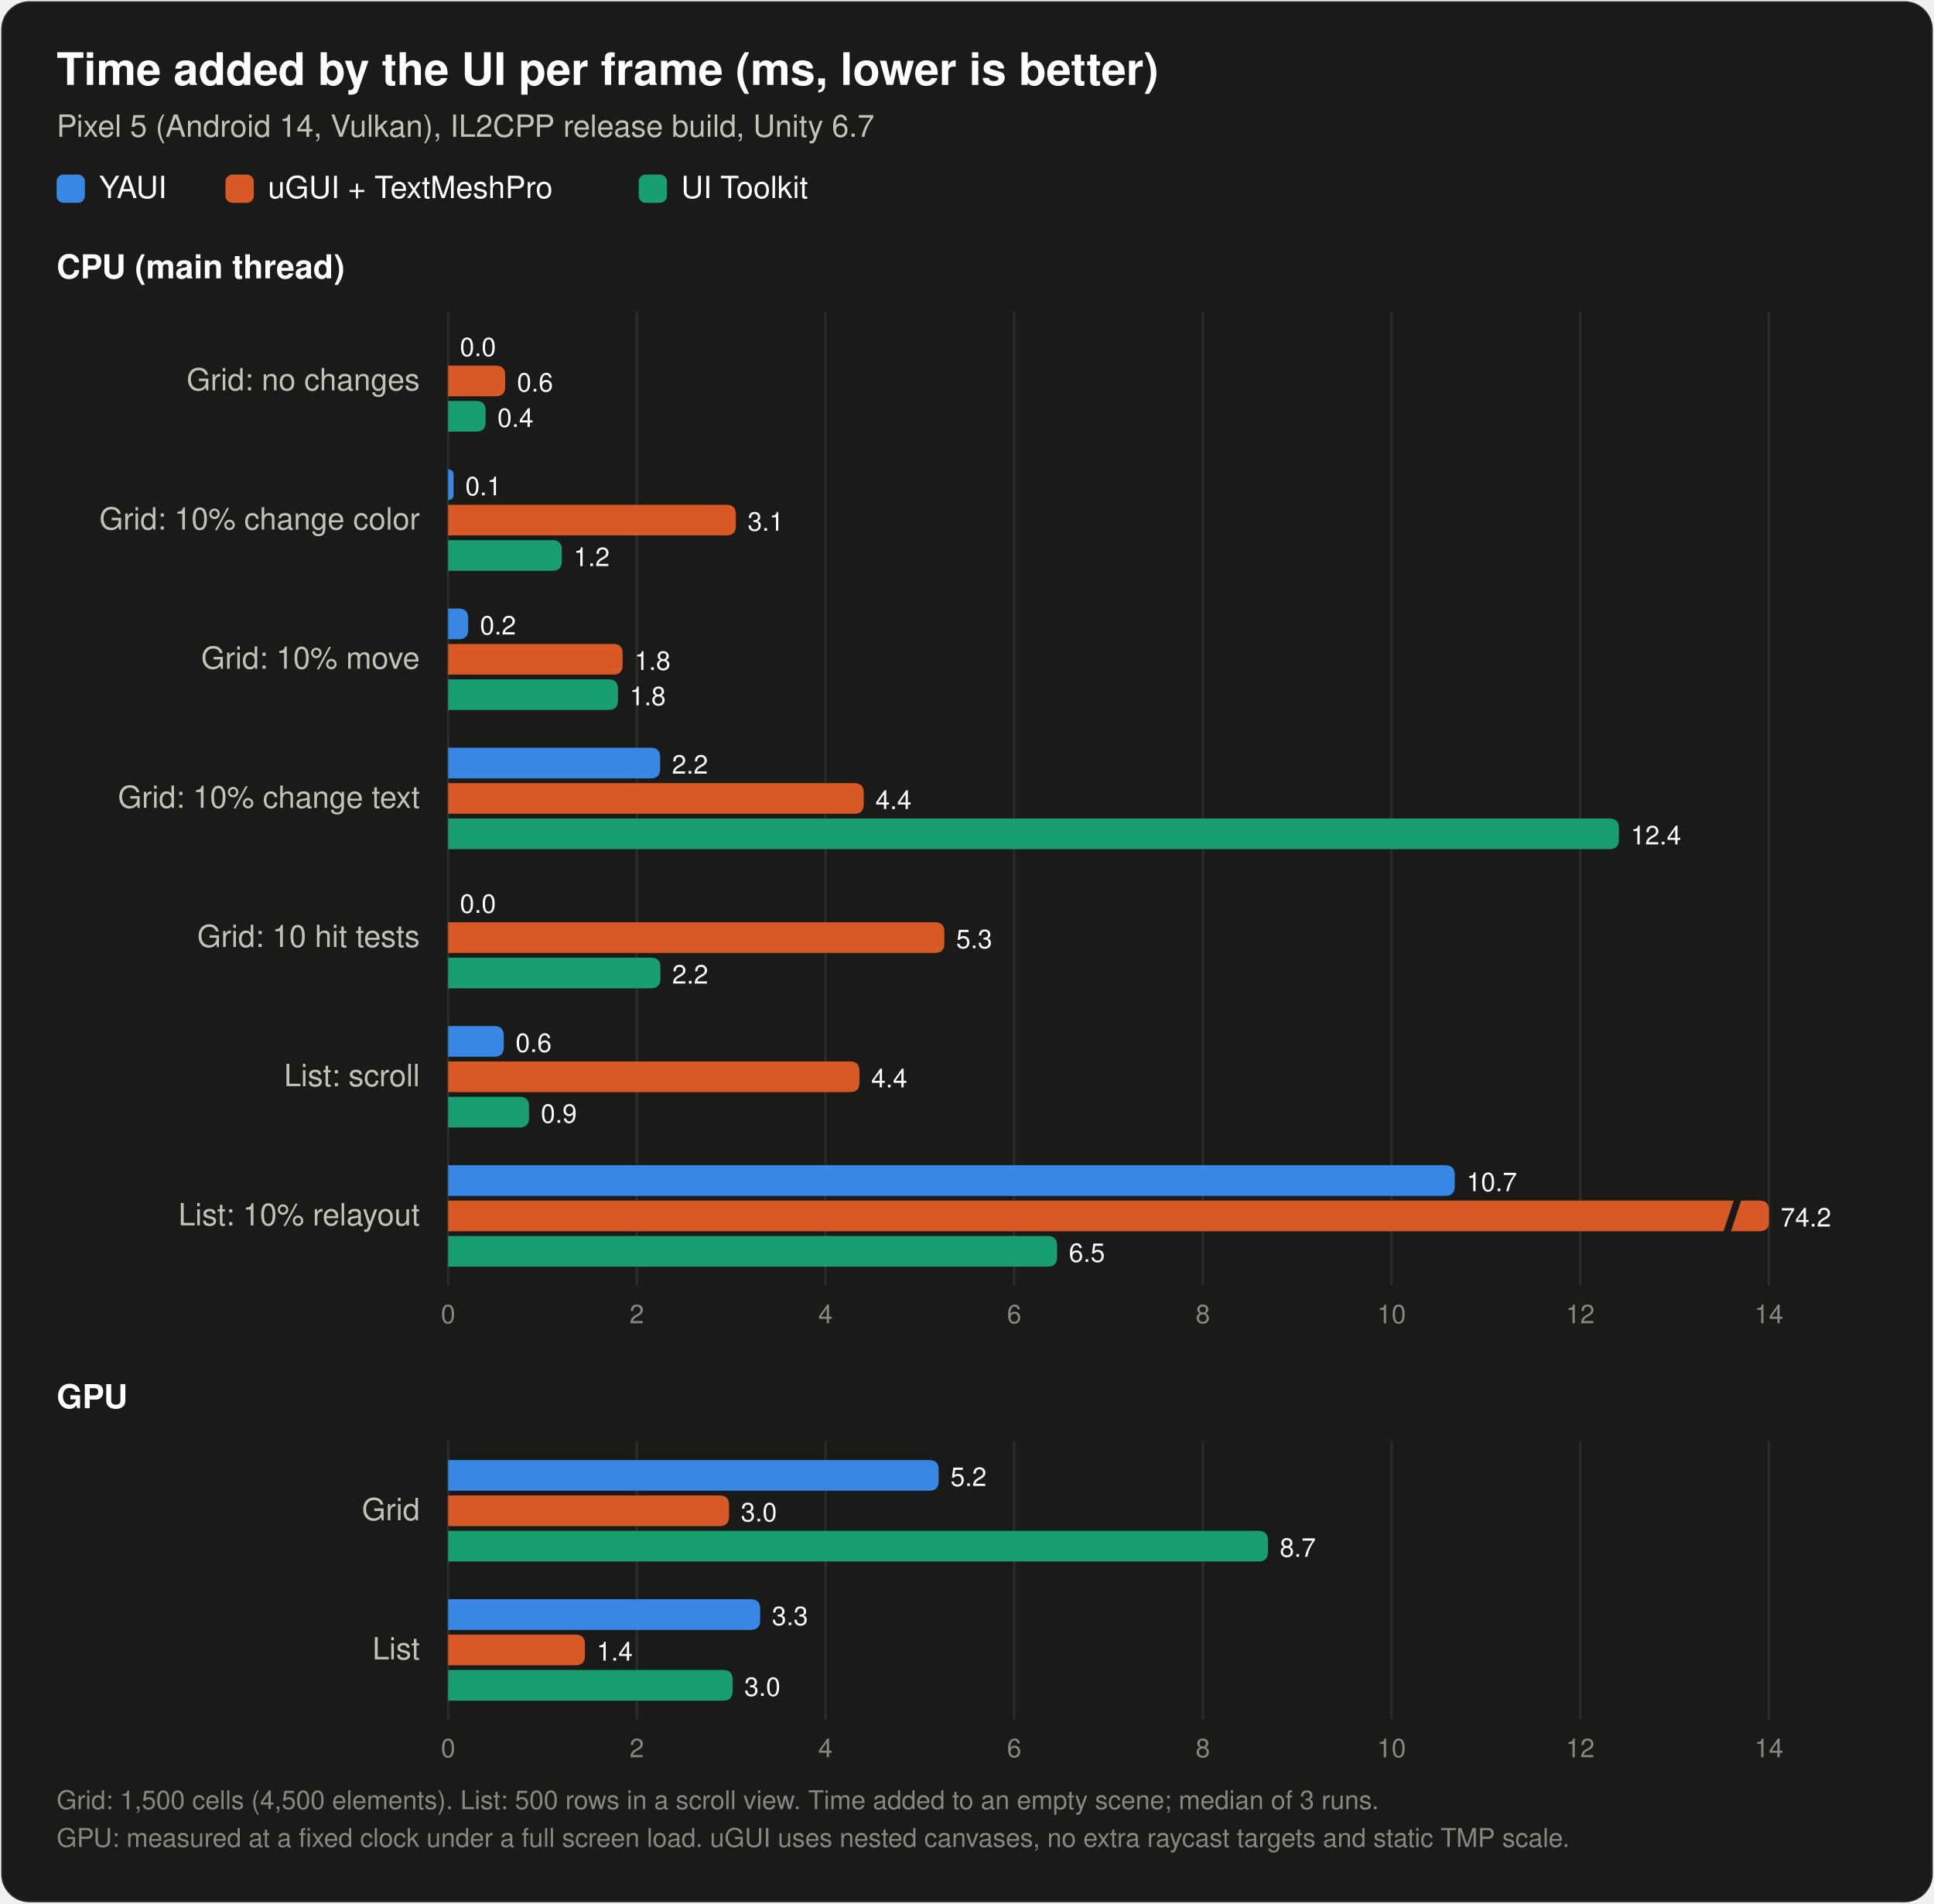
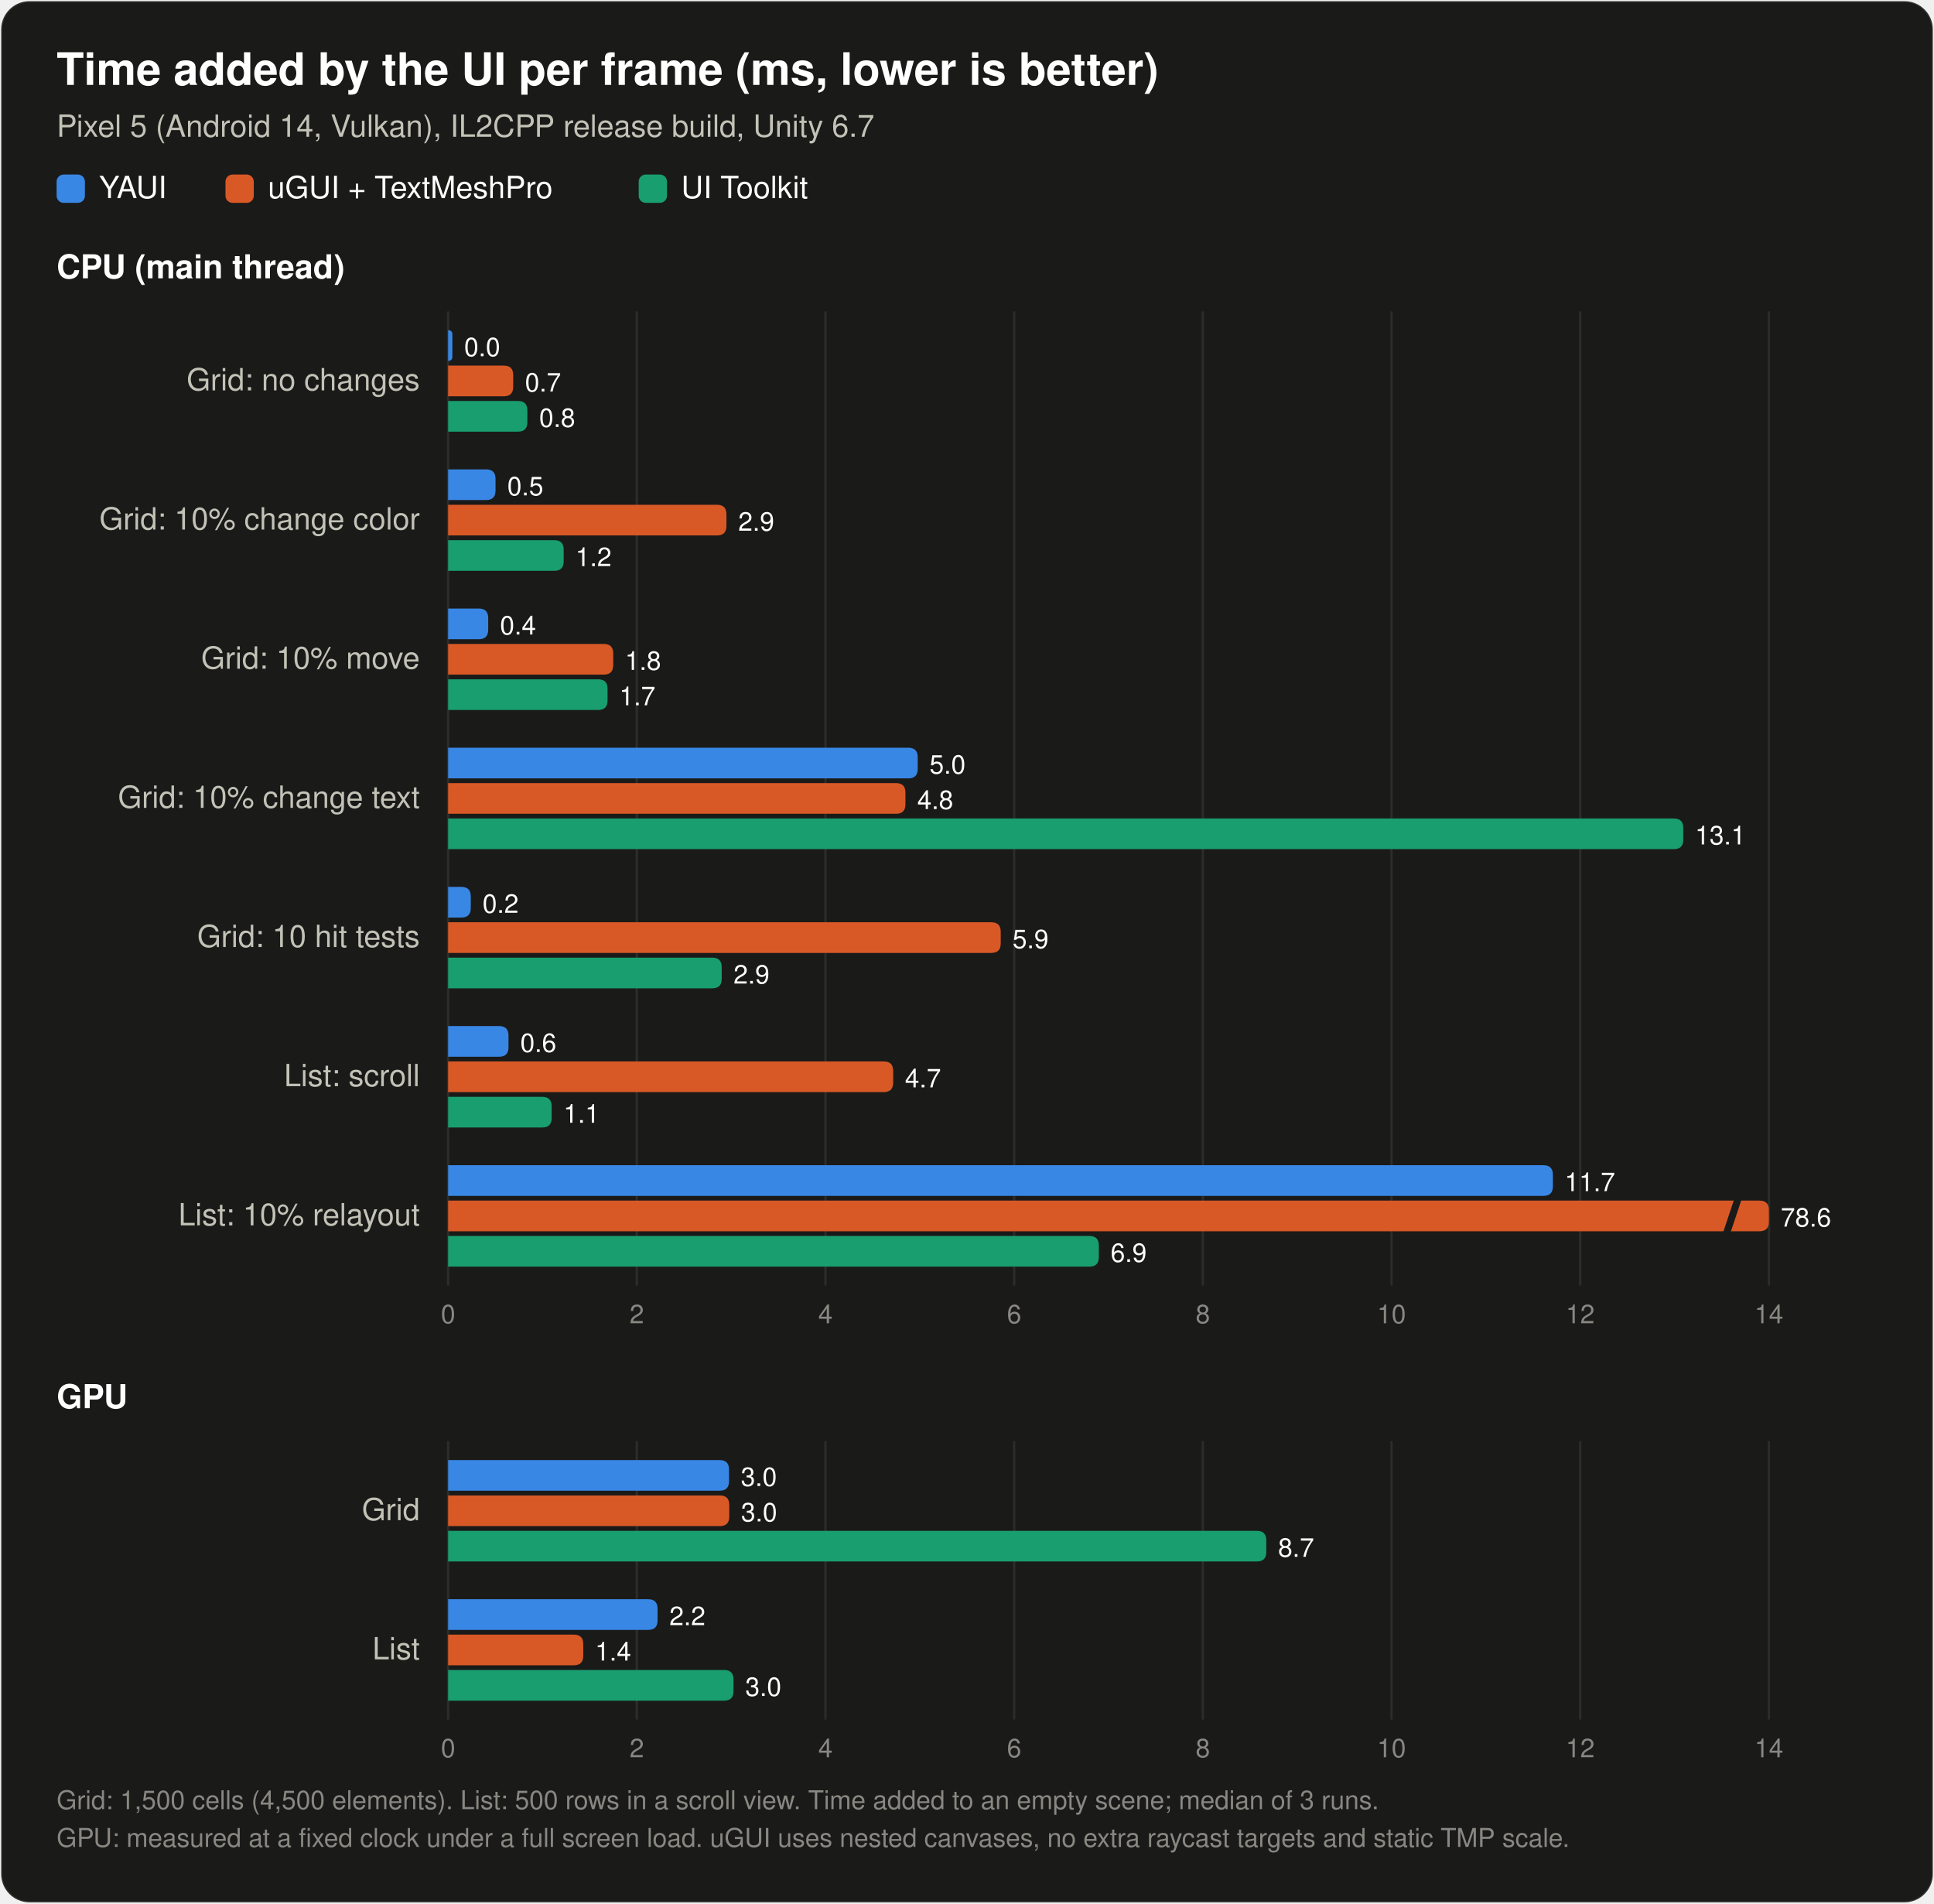
<svg xmlns="http://www.w3.org/2000/svg" width="820" height="807" viewBox="0 0 820 807" font-family="-apple-system, BlinkMacSystemFont, 'Segoe UI', Helvetica, Arial, sans-serif">
  <rect x="0.5" y="0.5" width="819" height="806" rx="12" fill="#1a1a19" stroke="rgba(255,255,255,0.10)" />
  <text x="24" y="36" font-size="19" font-weight="600" fill="#ffffff">Time added by the UI per frame (ms, lower is better)</text>
  <text x="24" y="58" font-size="13" fill="#c3c2b7">Pixel 5 (Android 14, Vulkan), IL2CPP release build, Unity 6.7</text>
  <rect x="24" y="74" width="12" height="12" rx="3" fill="#3987e5" />
  <text x="42" y="84" font-size="13" fill="#ffffff">YAUI</text>
  <rect x="95.6" y="74" width="12" height="12" rx="3" fill="#d95926" />
  <text x="113.6" y="84" font-size="13" fill="#ffffff">uGUI + TextMeshPro</text>
  <rect x="270.8" y="74" width="12" height="12" rx="3" fill="#199e70" />
  <text x="288.8" y="84" font-size="13" fill="#ffffff">UI Toolkit</text>
  <text x="24" y="118" font-size="14" font-weight="600" fill="#ffffff">CPU (main thread)</text>
  <line x1="190.0" y1="132" x2="190.0" y2="545" stroke="#2c2c2a" stroke-width="1" />
  <text x="190.0" y="561" font-size="11" text-anchor="middle" fill="#898781">0</text>
  <line x1="270.0" y1="132" x2="270.0" y2="545" stroke="#2c2c2a" stroke-width="1" />
  <text x="270.0" y="561" font-size="11" text-anchor="middle" fill="#898781">2</text>
  <line x1="350.0" y1="132" x2="350.0" y2="545" stroke="#2c2c2a" stroke-width="1" />
  <text x="350.0" y="561" font-size="11" text-anchor="middle" fill="#898781">4</text>
  <line x1="430.0" y1="132" x2="430.0" y2="545" stroke="#2c2c2a" stroke-width="1" />
  <text x="430.0" y="561" font-size="11" text-anchor="middle" fill="#898781">6</text>
  <line x1="510.0" y1="132" x2="510.0" y2="545" stroke="#2c2c2a" stroke-width="1" />
  <text x="510.0" y="561" font-size="11" text-anchor="middle" fill="#898781">8</text>
  <line x1="590.0" y1="132" x2="590.0" y2="545" stroke="#2c2c2a" stroke-width="1" />
  <text x="590.0" y="561" font-size="11" text-anchor="middle" fill="#898781">10</text>
  <line x1="670.0" y1="132" x2="670.0" y2="545" stroke="#2c2c2a" stroke-width="1" />
  <text x="670.0" y="561" font-size="11" text-anchor="middle" fill="#898781">12</text>
  <line x1="750.0" y1="132" x2="750.0" y2="545" stroke="#2c2c2a" stroke-width="1" />
  <text x="750.0" y="561" font-size="11" text-anchor="middle" fill="#898781">14</text>
  <text x="178" y="165.5" font-size="13" text-anchor="end" fill="#c3c2b7">Grid: no changes</text>
-   <text x="195.0" y="151.0" font-size="11" fill="#ffffff">0.0</text>
-   <path d="M190.0,155.0 H210.2 Q214.2,155.0 214.2,159.0 V164.0 Q214.2,168.0 210.2,168.0 H190.0 Z" fill="#d95926" />
-   <text x="219.2" y="166.0" font-size="11" fill="#ffffff">0.6</text>
-   <path d="M190.0,170.0 H201.9 Q205.9,170.0 205.9,174.0 V179.0 Q205.9,183.0 201.9,183.0 H190.0 Z" fill="#199e70" />
-   <text x="210.9" y="181.0" font-size="11" fill="#ffffff">0.4</text>
+   <path d="M190.0,140.0 H190.0 Q191.8,140.0 191.8,141.8 V151.2 Q191.8,153.0 190.0,153.0 H190.0 Z" fill="#3987e5" />
+   <text x="196.8" y="151.0" font-size="11" fill="#ffffff">0.0</text>
+   <path d="M190.0,155.0 H213.6 Q217.6,155.0 217.6,159.0 V164.0 Q217.6,168.0 213.6,168.0 H190.0 Z" fill="#d95926" />
+   <text x="222.6" y="166.0" font-size="11" fill="#ffffff">0.7</text>
+   <path d="M190.0,170.0 H219.6 Q223.6,170.0 223.6,174.0 V179.0 Q223.6,183.0 219.6,183.0 H190.0 Z" fill="#199e70" />
+   <text x="228.6" y="181.0" font-size="11" fill="#ffffff">0.8</text>
  <text x="178" y="224.5" font-size="13" text-anchor="end" fill="#c3c2b7">Grid: 10% change color</text>
-   <path d="M190.0,199.0 H190.0 Q192.3,199.0 192.3,201.3 V209.7 Q192.3,212.0 190.0,212.0 H190.0 Z" fill="#3987e5" />
-   <text x="197.3" y="210.0" font-size="11" fill="#ffffff">0.1</text>
-   <path d="M190.0,214.0 H308.0 Q312.0,214.0 312.0,218.0 V223.0 Q312.0,227.0 308.0,227.0 H190.0 Z" fill="#d95926" />
-   <text x="317.0" y="225.0" font-size="11" fill="#ffffff">3.1</text>
-   <path d="M190.0,229.0 H234.2 Q238.2,229.0 238.2,233.0 V238.0 Q238.2,242.0 234.2,242.0 H190.0 Z" fill="#199e70" />
-   <text x="243.2" y="240.0" font-size="11" fill="#ffffff">1.2</text>
+   <path d="M190.0,199.0 H206.1 Q210.1,199.0 210.1,203.0 V208.0 Q210.1,212.0 206.1,212.0 H190.0 Z" fill="#3987e5" />
+   <text x="215.1" y="210.0" font-size="11" fill="#ffffff">0.5</text>
+   <path d="M190.0,214.0 H304.0 Q308.0,214.0 308.0,218.0 V223.0 Q308.0,227.0 304.0,227.0 H190.0 Z" fill="#d95926" />
+   <text x="313.0" y="225.0" font-size="11" fill="#ffffff">2.9</text>
+   <path d="M190.0,229.0 H235.0 Q239.0,229.0 239.0,233.0 V238.0 Q239.0,242.0 235.0,242.0 H190.0 Z" fill="#199e70" />
+   <text x="244.0" y="240.0" font-size="11" fill="#ffffff">1.2</text>
  <text x="178" y="283.5" font-size="13" text-anchor="end" fill="#c3c2b7">Grid: 10% move</text>
-   <path d="M190.0,258.0 H194.5 Q198.5,258.0 198.5,262.0 V267.0 Q198.5,271.0 194.5,271.0 H190.0 Z" fill="#3987e5" />
-   <text x="203.5" y="269.0" font-size="11" fill="#ffffff">0.2</text>
-   <path d="M190.0,273.0 H260.0 Q264.0,273.0 264.0,277.0 V282.0 Q264.0,286.0 260.0,286.0 H190.0 Z" fill="#d95926" />
-   <text x="269.0" y="284.0" font-size="11" fill="#ffffff">1.8</text>
-   <path d="M190.0,288.0 H258.0 Q262.0,288.0 262.0,292.0 V297.0 Q262.0,301.0 258.0,301.0 H190.0 Z" fill="#199e70" />
-   <text x="267.0" y="299.0" font-size="11" fill="#ffffff">1.8</text>
+   <path d="M190.0,258.0 H203.0 Q207.0,258.0 207.0,262.0 V267.0 Q207.0,271.0 203.0,271.0 H190.0 Z" fill="#3987e5" />
+   <text x="212.0" y="269.0" font-size="11" fill="#ffffff">0.4</text>
+   <path d="M190.0,273.0 H256.0 Q260.0,273.0 260.0,277.0 V282.0 Q260.0,286.0 256.0,286.0 H190.0 Z" fill="#d95926" />
+   <text x="265.0" y="284.0" font-size="11" fill="#ffffff">1.8</text>
+   <path d="M190.0,288.0 H253.6 Q257.6,288.0 257.6,292.0 V297.0 Q257.6,301.0 253.6,301.0 H190.0 Z" fill="#199e70" />
+   <text x="262.6" y="299.0" font-size="11" fill="#ffffff">1.7</text>
  <text x="178" y="342.5" font-size="13" text-anchor="end" fill="#c3c2b7">Grid: 10% change text</text>
-   <path d="M190.0,317.0 H275.9 Q279.9,317.0 279.9,321.0 V326.0 Q279.9,330.0 275.9,330.0 H190.0 Z" fill="#3987e5" />
-   <text x="284.9" y="328.0" font-size="11" fill="#ffffff">2.2</text>
-   <path d="M190.0,332.0 H362.2 Q366.2,332.0 366.2,336.0 V341.0 Q366.2,345.0 362.2,345.0 H190.0 Z" fill="#d95926" />
-   <text x="371.2" y="343.0" font-size="11" fill="#ffffff">4.4</text>
-   <path d="M190.0,347.0 H682.4 Q686.4,347.0 686.4,351.0 V356.0 Q686.4,360.0 682.4,360.0 H190.0 Z" fill="#199e70" />
-   <text x="691.4" y="358.0" font-size="11" fill="#ffffff">12.4</text>
+   <path d="M190.0,317.0 H385.1 Q389.1,317.0 389.1,321.0 V326.0 Q389.1,330.0 385.1,330.0 H190.0 Z" fill="#3987e5" />
+   <text x="394.1" y="328.0" font-size="11" fill="#ffffff">5.0</text>
+   <path d="M190.0,332.0 H379.9 Q383.9,332.0 383.9,336.0 V341.0 Q383.9,345.0 379.9,345.0 H190.0 Z" fill="#d95926" />
+   <text x="388.9" y="343.0" font-size="11" fill="#ffffff">4.8</text>
+   <path d="M190.0,347.0 H709.7 Q713.7,347.0 713.7,351.0 V356.0 Q713.7,360.0 709.7,360.0 H190.0 Z" fill="#199e70" />
+   <text x="718.7" y="358.0" font-size="11" fill="#ffffff">13.1</text>
  <text x="178" y="401.5" font-size="13" text-anchor="end" fill="#c3c2b7">Grid: 10 hit tests</text>
-   <text x="195.0" y="387.0" font-size="11" fill="#ffffff">0.0</text>
-   <path d="M190.0,391.0 H396.4 Q400.4,391.0 400.4,395.0 V400.0 Q400.4,404.0 396.4,404.0 H190.0 Z" fill="#d95926" />
-   <text x="405.4" y="402.0" font-size="11" fill="#ffffff">5.3</text>
-   <path d="M190.0,406.0 H276.0 Q280.0,406.0 280.0,410.0 V415.0 Q280.0,419.0 276.0,419.0 H190.0 Z" fill="#199e70" />
-   <text x="285.0" y="417.0" font-size="11" fill="#ffffff">2.2</text>
+   <path d="M190.0,376.0 H195.6 Q199.6,376.0 199.6,380.0 V385.0 Q199.6,389.0 195.6,389.0 H190.0 Z" fill="#3987e5" />
+   <text x="204.6" y="387.0" font-size="11" fill="#ffffff">0.2</text>
+   <path d="M190.0,391.0 H420.3 Q424.3,391.0 424.3,395.0 V400.0 Q424.3,404.0 420.3,404.0 H190.0 Z" fill="#d95926" />
+   <text x="429.3" y="402.0" font-size="11" fill="#ffffff">5.9</text>
+   <path d="M190.0,406.0 H302.0 Q306.0,406.0 306.0,410.0 V415.0 Q306.0,419.0 302.0,419.0 H190.0 Z" fill="#199e70" />
+   <text x="311.0" y="417.0" font-size="11" fill="#ffffff">2.9</text>
  <text x="178" y="460.5" font-size="13" text-anchor="end" fill="#c3c2b7">List: scroll</text>
-   <path d="M190.0,435.0 H209.6 Q213.6,435.0 213.6,439.0 V444.0 Q213.6,448.0 209.6,448.0 H190.0 Z" fill="#3987e5" />
-   <text x="218.6" y="446.0" font-size="11" fill="#ffffff">0.6</text>
-   <path d="M190.0,450.0 H360.4 Q364.4,450.0 364.4,454.0 V459.0 Q364.4,463.0 360.4,463.0 H190.0 Z" fill="#d95926" />
-   <text x="369.4" y="461.0" font-size="11" fill="#ffffff">4.4</text>
-   <path d="M190.0,465.0 H220.3 Q224.3,465.0 224.3,469.0 V474.0 Q224.3,478.0 220.3,478.0 H190.0 Z" fill="#199e70" />
-   <text x="229.3" y="476.0" font-size="11" fill="#ffffff">0.9</text>
+   <path d="M190.0,435.0 H211.6 Q215.6,435.0 215.6,439.0 V444.0 Q215.6,448.0 211.6,448.0 H190.0 Z" fill="#3987e5" />
+   <text x="220.6" y="446.0" font-size="11" fill="#ffffff">0.6</text>
+   <path d="M190.0,450.0 H374.7 Q378.7,450.0 378.7,454.0 V459.0 Q378.7,463.0 374.7,463.0 H190.0 Z" fill="#d95926" />
+   <text x="383.7" y="461.0" font-size="11" fill="#ffffff">4.7</text>
+   <path d="M190.0,465.0 H229.9 Q233.9,465.0 233.9,469.0 V474.0 Q233.9,478.0 229.9,478.0 H190.0 Z" fill="#199e70" />
+   <text x="238.9" y="476.0" font-size="11" fill="#ffffff">1.1</text>
  <text x="178" y="519.5" font-size="13" text-anchor="end" fill="#c3c2b7">List: 10% relayout</text>
-   <path d="M190.0,494.0 H612.8 Q616.8,494.0 616.8,498.0 V503.0 Q616.8,507.0 612.8,507.0 H190.0 Z" fill="#3987e5" />
-   <text x="621.8" y="505.0" font-size="11" fill="#ffffff">10.7</text>
+   <path d="M190.0,494.0 H654.4 Q658.4,494.0 658.4,498.0 V503.0 Q658.4,507.0 654.4,507.0 H190.0 Z" fill="#3987e5" />
+   <text x="663.4" y="505.0" font-size="11" fill="#ffffff">11.7</text>
  <path d="M190.0,509.0 H746.0 Q750.0,509.0 750.0,513.0 V518.0 Q750.0,522.0 746.0,522.0 H190.0 Z" fill="#d95926" />
  <path d="M732.0,523.0 L737.0,508.0" stroke="#1a1a19" stroke-width="3" />
-   <text x="755.0" y="520.0" font-size="11" fill="#ffffff">74.2</text>
-   <path d="M190.0,524.0 H444.2 Q448.2,524.0 448.2,528.0 V533.0 Q448.2,537.0 444.2,537.0 H190.0 Z" fill="#199e70" />
-   <text x="453.2" y="535.0" font-size="11" fill="#ffffff">6.5</text>
+   <text x="755.0" y="520.0" font-size="11" fill="#ffffff">78.6</text>
+   <path d="M190.0,524.0 H461.9 Q465.9,524.0 465.9,528.0 V533.0 Q465.9,537.0 461.9,537.0 H190.0 Z" fill="#199e70" />
+   <text x="470.9" y="535.0" font-size="11" fill="#ffffff">6.9</text>
  <text x="24" y="597" font-size="14" font-weight="600" fill="#ffffff">GPU</text>
  <line x1="190.0" y1="611" x2="190.0" y2="729" stroke="#2c2c2a" stroke-width="1" />
  <text x="190.0" y="745" font-size="11" text-anchor="middle" fill="#898781">0</text>
  <line x1="270.0" y1="611" x2="270.0" y2="729" stroke="#2c2c2a" stroke-width="1" />
  <text x="270.0" y="745" font-size="11" text-anchor="middle" fill="#898781">2</text>
  <line x1="350.0" y1="611" x2="350.0" y2="729" stroke="#2c2c2a" stroke-width="1" />
  <text x="350.0" y="745" font-size="11" text-anchor="middle" fill="#898781">4</text>
  <line x1="430.0" y1="611" x2="430.0" y2="729" stroke="#2c2c2a" stroke-width="1" />
  <text x="430.0" y="745" font-size="11" text-anchor="middle" fill="#898781">6</text>
  <line x1="510.0" y1="611" x2="510.0" y2="729" stroke="#2c2c2a" stroke-width="1" />
  <text x="510.0" y="745" font-size="11" text-anchor="middle" fill="#898781">8</text>
  <line x1="590.0" y1="611" x2="590.0" y2="729" stroke="#2c2c2a" stroke-width="1" />
  <text x="590.0" y="745" font-size="11" text-anchor="middle" fill="#898781">10</text>
  <line x1="670.0" y1="611" x2="670.0" y2="729" stroke="#2c2c2a" stroke-width="1" />
  <text x="670.0" y="745" font-size="11" text-anchor="middle" fill="#898781">12</text>
  <line x1="750.0" y1="611" x2="750.0" y2="729" stroke="#2c2c2a" stroke-width="1" />
  <text x="750.0" y="745" font-size="11" text-anchor="middle" fill="#898781">14</text>
  <text x="178" y="644.5" font-size="13" text-anchor="end" fill="#c3c2b7">Grid</text>
-   <path d="M190.0,619.0 H394.0 Q398.0,619.0 398.0,623.0 V628.0 Q398.0,632.0 394.0,632.0 H190.0 Z" fill="#3987e5" />
-   <text x="403.0" y="630.0" font-size="11" fill="#ffffff">5.2</text>
-   <path d="M190.0,634.0 H305.1 Q309.1,634.0 309.1,638.0 V643.0 Q309.1,647.0 305.1,647.0 H190.0 Z" fill="#d95926" />
-   <text x="314.1" y="645.0" font-size="11" fill="#ffffff">3.0</text>
-   <path d="M190.0,649.0 H533.6 Q537.6,649.0 537.6,653.0 V658.0 Q537.6,662.0 533.6,662.0 H190.0 Z" fill="#199e70" />
-   <text x="542.6" y="660.0" font-size="11" fill="#ffffff">8.7</text>
+   <path d="M190.0,619.0 H305.1 Q309.1,619.0 309.1,623.0 V628.0 Q309.1,632.0 305.1,632.0 H190.0 Z" fill="#3987e5" />
+   <text x="314.1" y="630.0" font-size="11" fill="#ffffff">3.0</text>
+   <path d="M190.0,634.0 H305.2 Q309.2,634.0 309.2,638.0 V643.0 Q309.2,647.0 305.2,647.0 H190.0 Z" fill="#d95926" />
+   <text x="314.2" y="645.0" font-size="11" fill="#ffffff">3.0</text>
+   <path d="M190.0,649.0 H532.9 Q536.9,649.0 536.9,653.0 V658.0 Q536.9,662.0 532.9,662.0 H190.0 Z" fill="#199e70" />
+   <text x="541.9" y="660.0" font-size="11" fill="#ffffff">8.7</text>
  <text x="178" y="703.5" font-size="13" text-anchor="end" fill="#c3c2b7">List</text>
-   <path d="M190.0,678.0 H318.3 Q322.3,678.0 322.3,682.0 V687.0 Q322.3,691.0 318.3,691.0 H190.0 Z" fill="#3987e5" />
-   <text x="327.3" y="689.0" font-size="11" fill="#ffffff">3.3</text>
-   <path d="M190.0,693.0 H244.0 Q248.0,693.0 248.0,697.0 V702.0 Q248.0,706.0 244.0,706.0 H190.0 Z" fill="#d95926" />
-   <text x="253.0" y="704.0" font-size="11" fill="#ffffff">1.4</text>
-   <path d="M190.0,708.0 H306.6 Q310.6,708.0 310.6,712.0 V717.0 Q310.6,721.0 306.6,721.0 H190.0 Z" fill="#199e70" />
-   <text x="315.6" y="719.0" font-size="11" fill="#ffffff">3.0</text>
+   <path d="M190.0,678.0 H274.8 Q278.8,678.0 278.8,682.0 V687.0 Q278.8,691.0 274.8,691.0 H190.0 Z" fill="#3987e5" />
+   <text x="283.8" y="689.0" font-size="11" fill="#ffffff">2.2</text>
+   <path d="M190.0,693.0 H243.3 Q247.3,693.0 247.3,697.0 V702.0 Q247.3,706.0 243.3,706.0 H190.0 Z" fill="#d95926" />
+   <text x="252.3" y="704.0" font-size="11" fill="#ffffff">1.4</text>
+   <path d="M190.0,708.0 H307.0 Q311.0,708.0 311.0,712.0 V717.0 Q311.0,721.0 307.0,721.0 H190.0 Z" fill="#199e70" />
+   <text x="316.0" y="719.0" font-size="11" fill="#ffffff">3.0</text>
  <text x="24" y="767" font-size="11" fill="#898781">Grid: 1,500 cells (4,500 elements). List: 500 rows in a scroll view. Time added to an empty scene; median of 3 runs.</text>
  <text x="24" y="783" font-size="11" fill="#898781">GPU: measured at a fixed clock under a full screen load. uGUI uses nested canvases, no extra raycast targets and static TMP scale.</text>
</svg>
